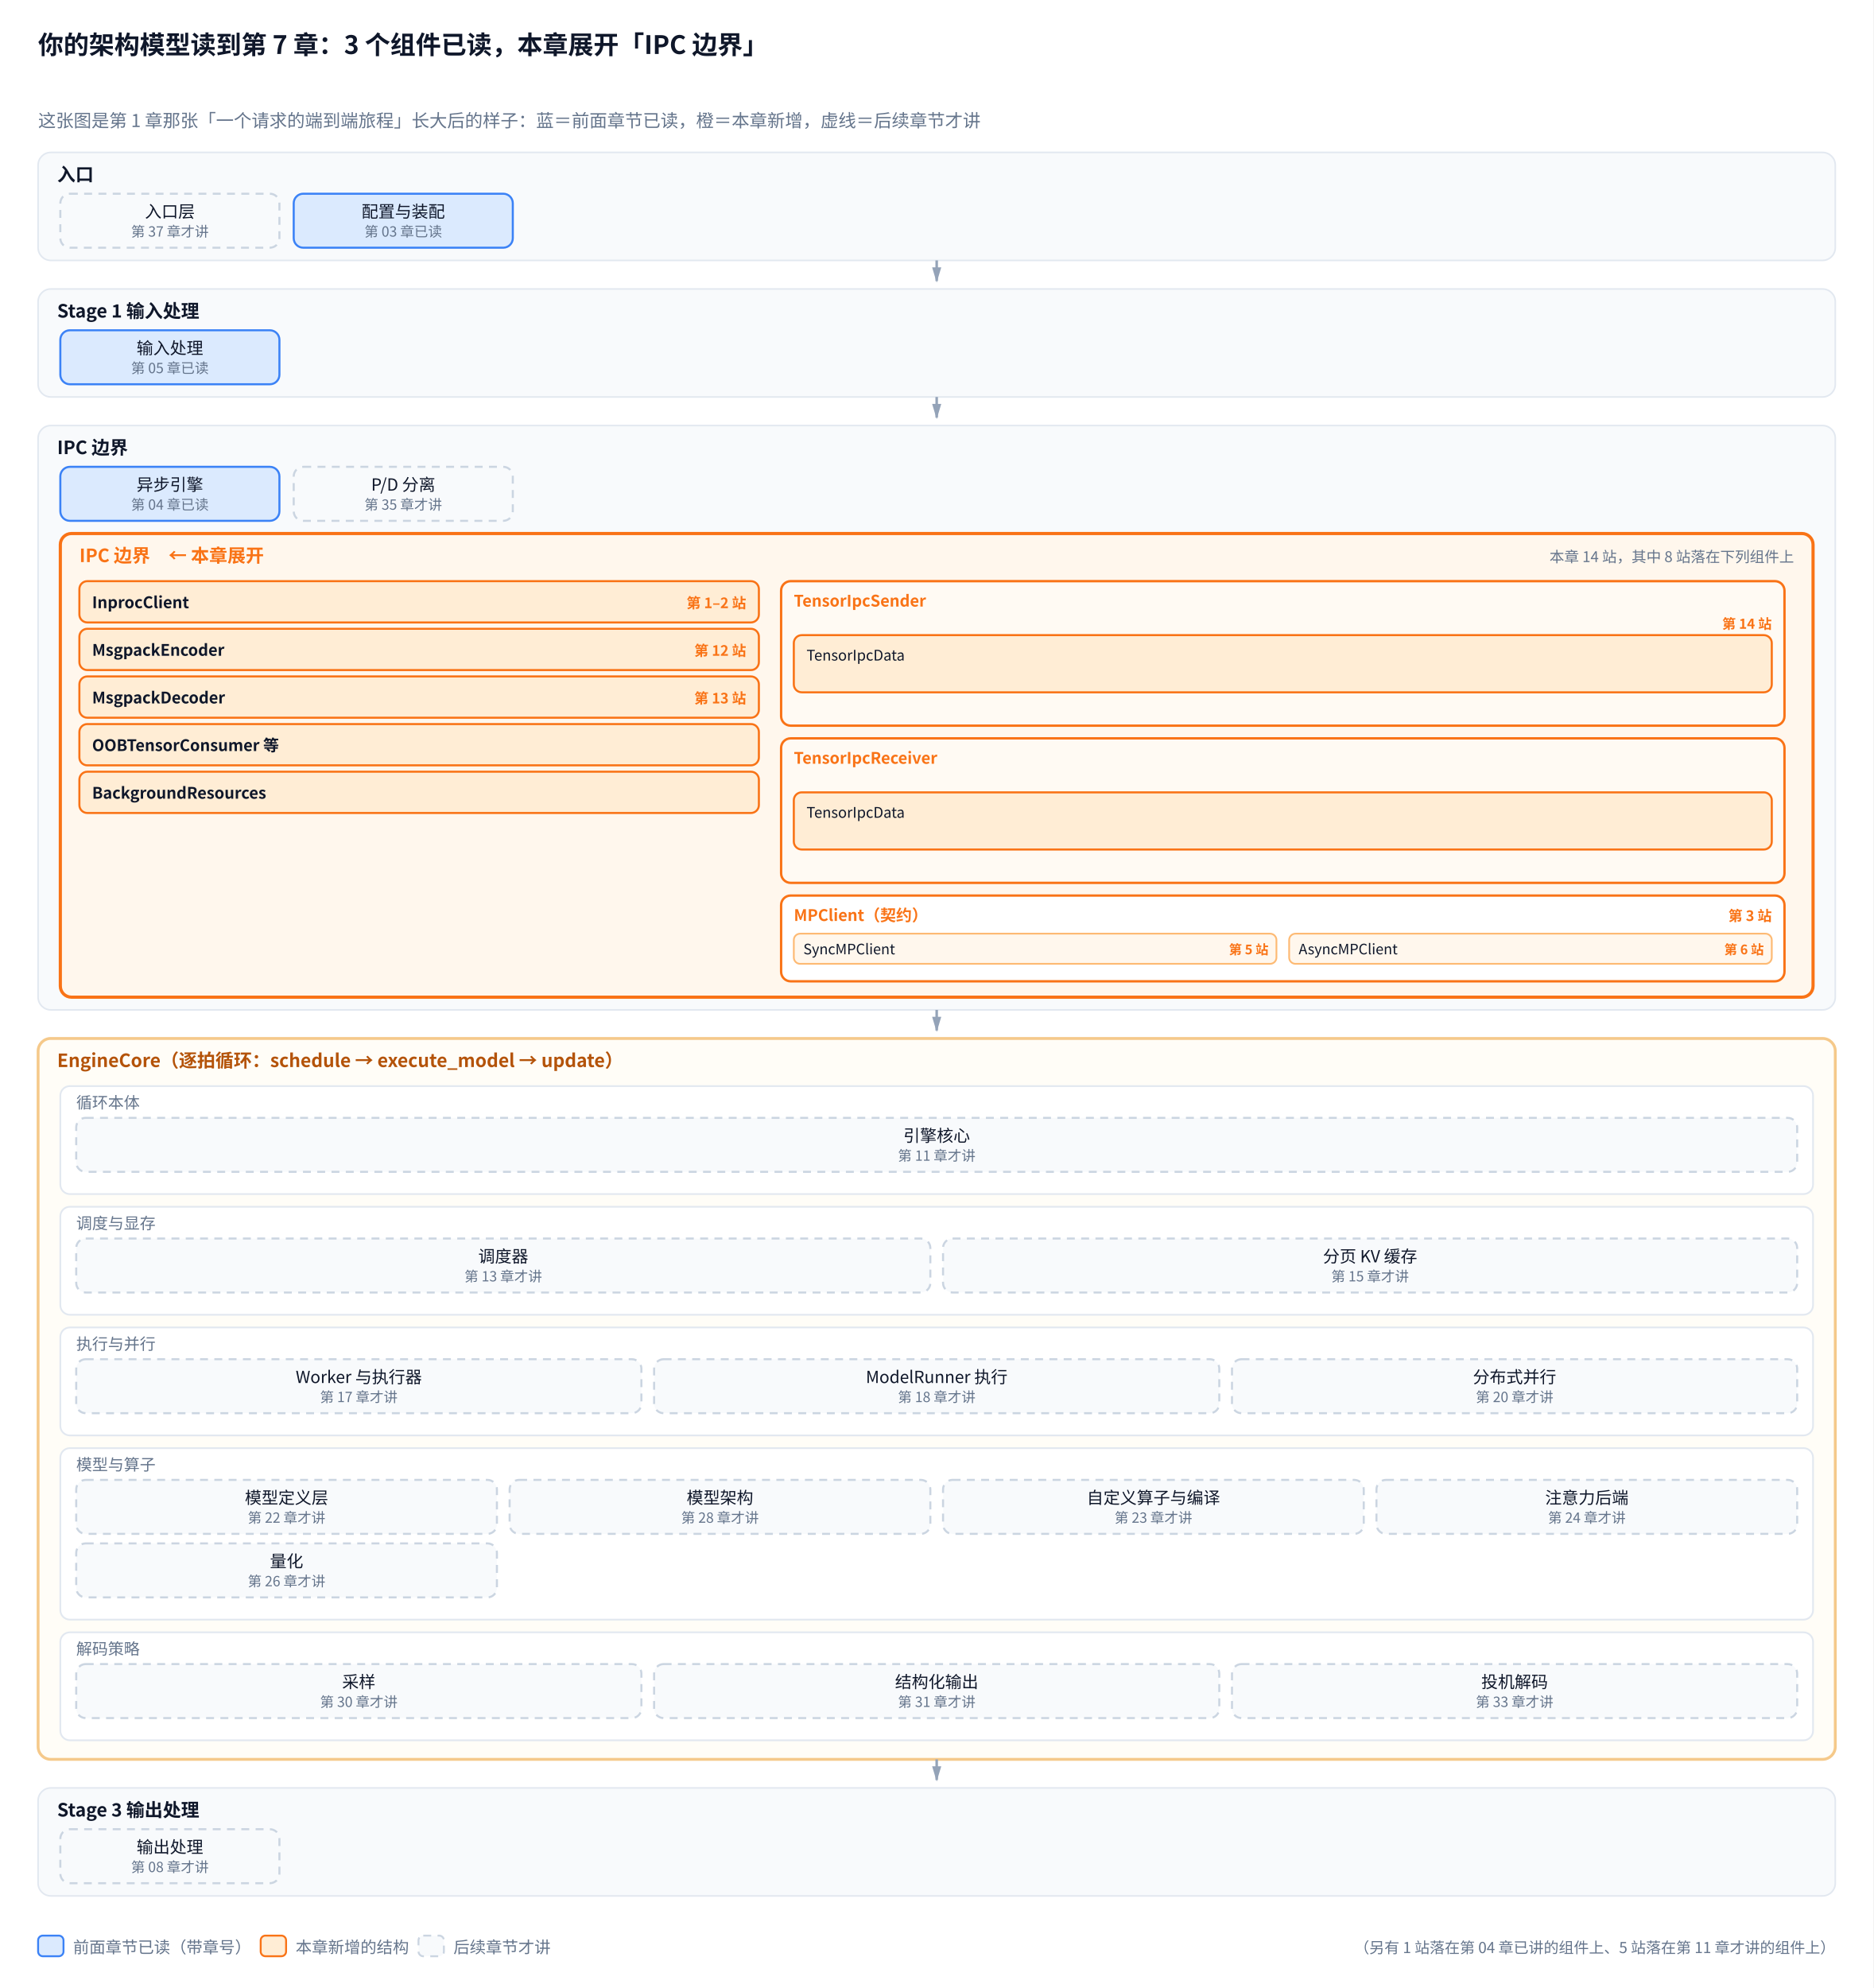
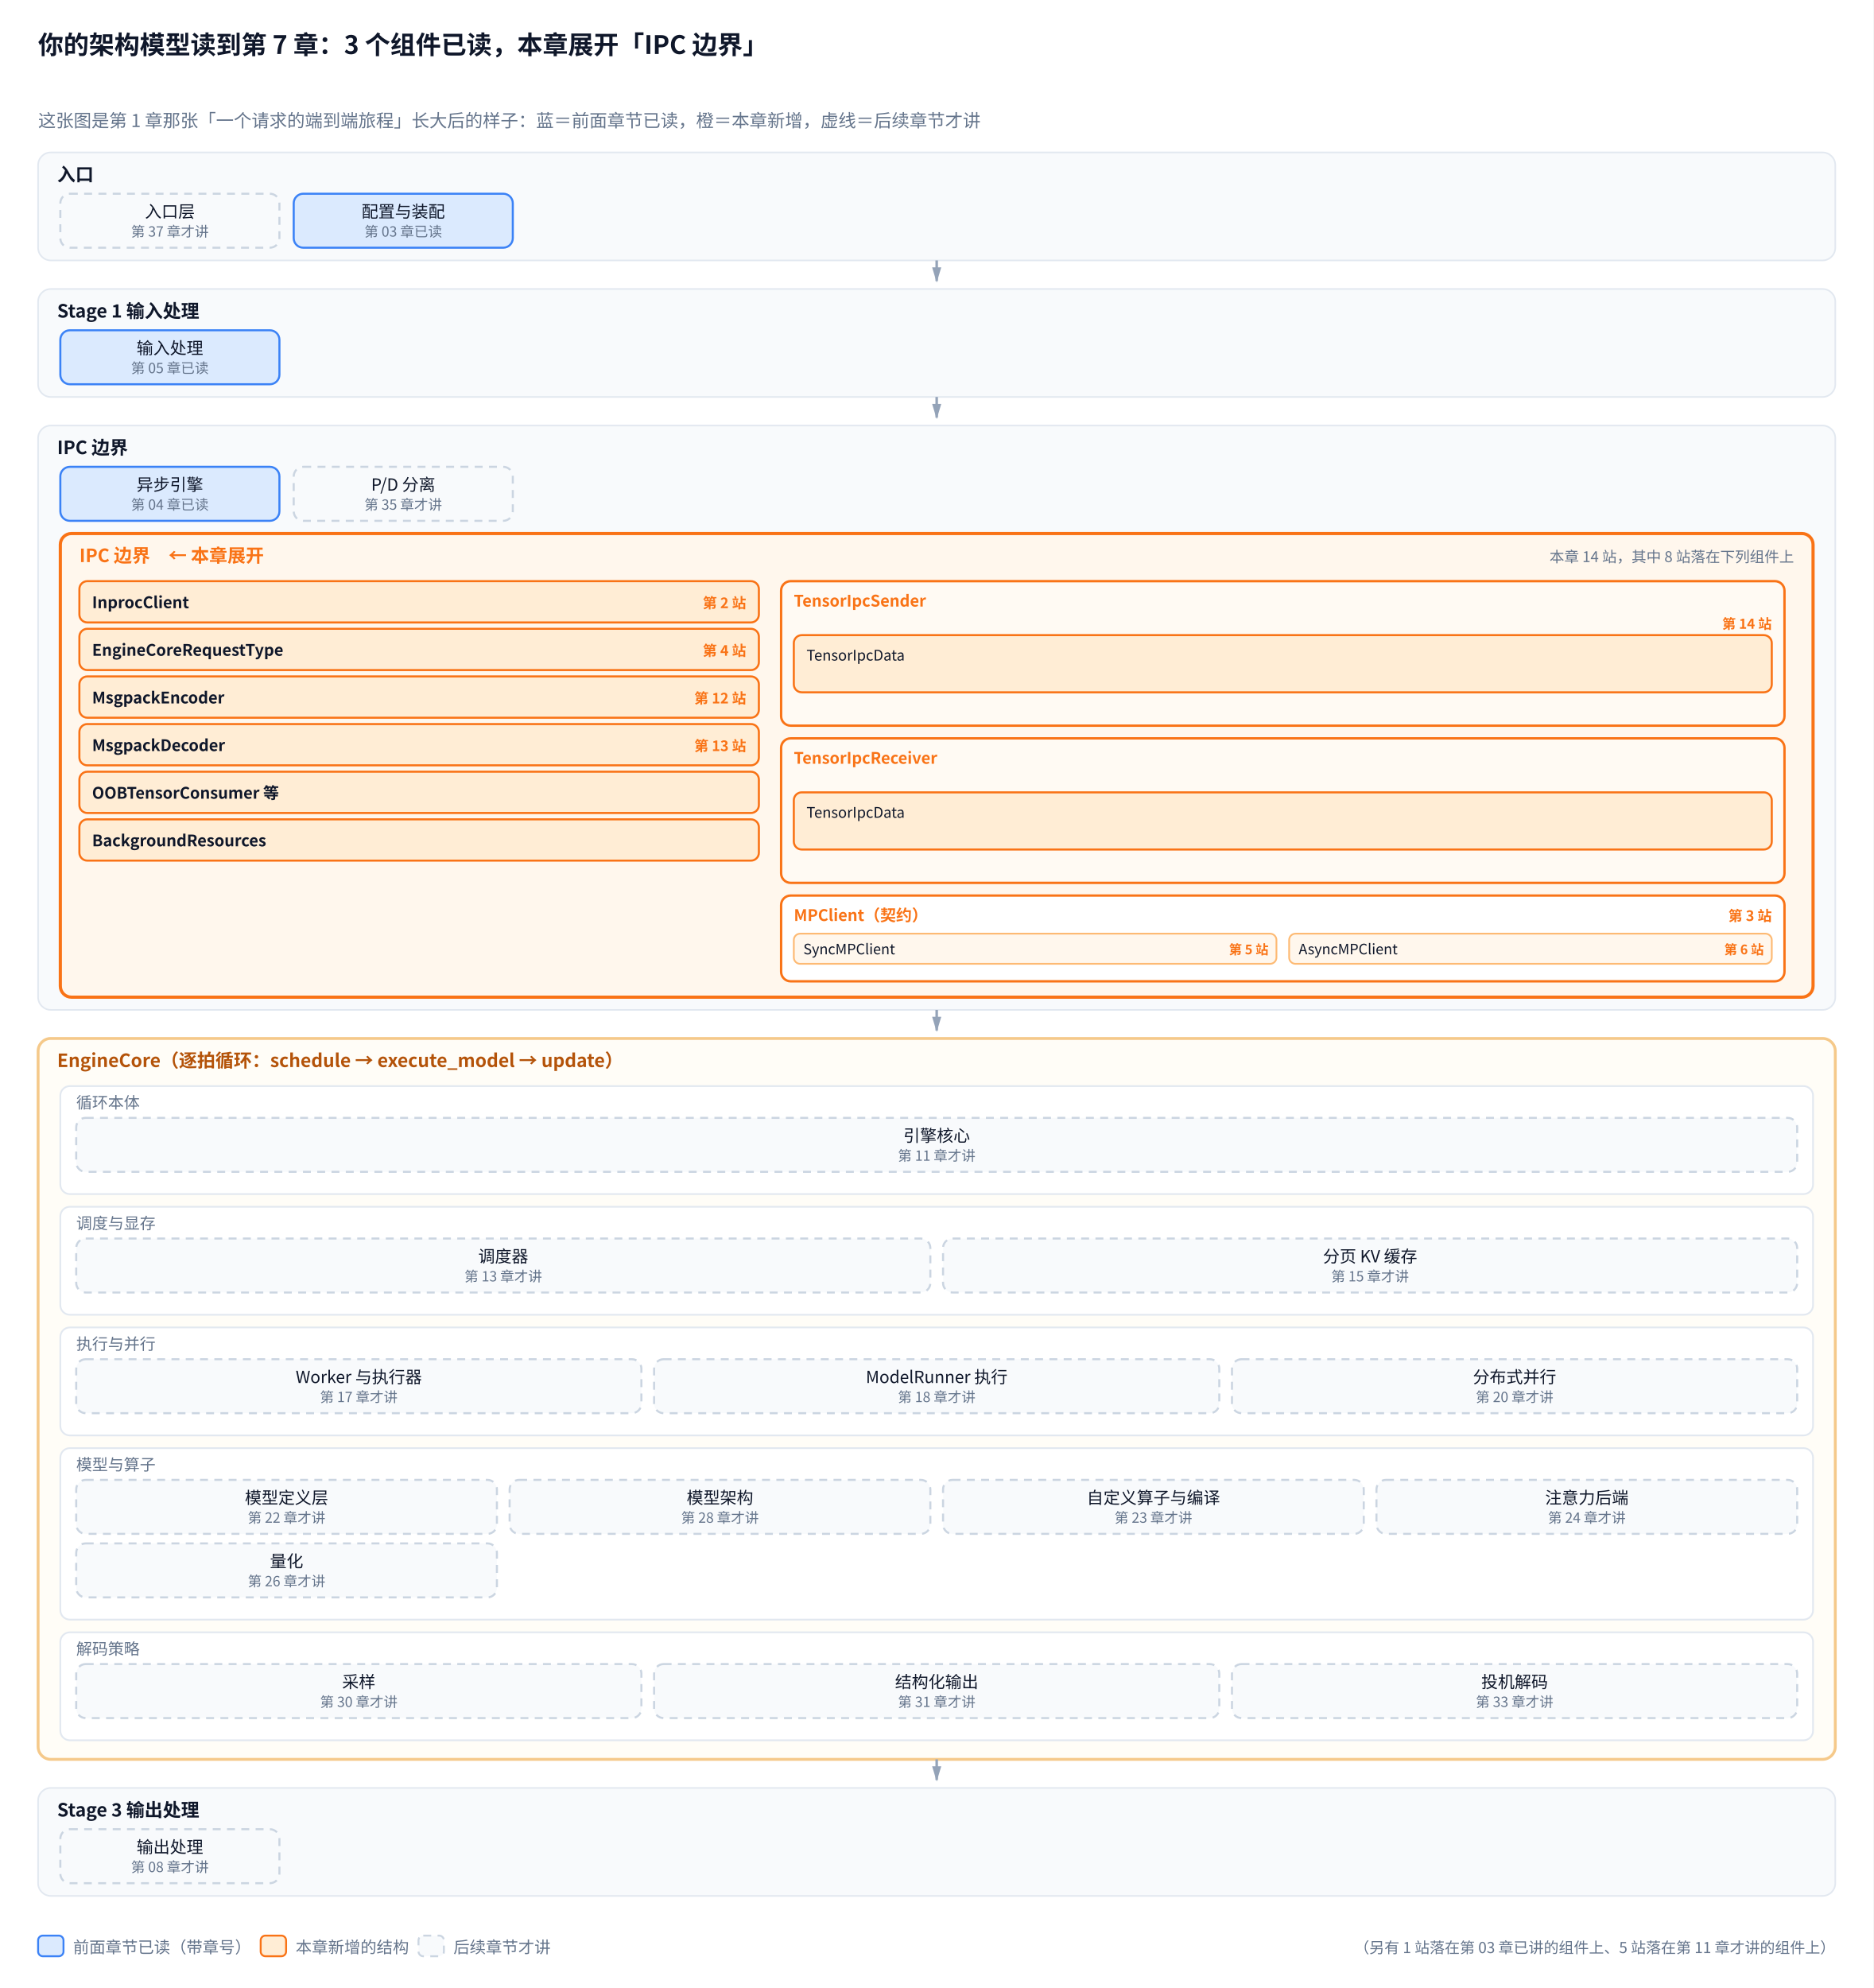
<svg xmlns="http://www.w3.org/2000/svg" viewBox="0 0 1180 1252">
  <defs>
    <marker id="a" viewBox="0 0 10 6" refX="9" refY="3" markerWidth="6" markerHeight="4" orient="auto">
      <path d="M0,0 L10,3 L0,6 Z" fill="#94a3b8" />
    </marker>
    <marker id="a2" viewBox="0 0 10 6" refX="9" refY="3" markerWidth="6" markerHeight="4" orient="auto">
      <path d="M0,0 L10,3 L0,6 Z" fill="#f97316" />
    </marker>
  </defs>
  <rect width="1180" height="1252" fill="white" />
  <text x="24" y="34" font-family="Microsoft YaHei, SimHei, Noto Sans CJK SC, PingFang SC, sans-serif" font-size="16" fill="#0f172a" font-weight="bold">你的架构模型读到第 7 章：3 个组件已读，本章展开「IPC 边界」</text>
  <text x="24.0" y="80.0" font-family="Microsoft YaHei, SimHei, Noto Sans CJK SC, PingFang SC, sans-serif" font-size="11.2" fill="#64748b" text-anchor="start">这张图是第 1 章那张「一个请求的端到端旅程」长大后的样子：蓝＝前面章节已读，橙＝本章新增，虚线＝后续章节才讲</text>
  <rect x="24.0" y="96.0" width="1132.0" height="68.0" rx="8" fill="#f8fafc" stroke="#e2e8f0" stroke-width="1.0" />
  <text x="36.0" y="114.0" font-family="Microsoft YaHei, SimHei, Noto Sans CJK SC, PingFang SC, sans-serif" font-size="11.5" fill="#0f172a" text-anchor="start" font-weight="bold">入口</text>
  <rect x="38.0" y="122.0" width="138.0" height="34.0" rx="6" fill="#f8fafc" stroke="#cbd5e1" stroke-width="1.3" stroke-dasharray="5,4" />
  <text x="107.0" y="137.0" font-family="Microsoft YaHei, SimHei, Noto Sans CJK SC, PingFang SC, sans-serif" font-size="10.5" fill="#0f172a" text-anchor="middle">入口层</text>
  <text x="107.0" y="149.0" font-family="Microsoft YaHei, SimHei, Noto Sans CJK SC, PingFang SC, sans-serif" font-size="8.8" fill="#64748b" text-anchor="middle">第 37 章才讲</text>
  <rect x="185.0" y="122.0" width="138.0" height="34.0" rx="6" fill="#dbeafe" stroke="#3b82f6" stroke-width="1.3" />
  <text x="254.0" y="137.0" font-family="Microsoft YaHei, SimHei, Noto Sans CJK SC, PingFang SC, sans-serif" font-size="10.5" fill="#0f172a" text-anchor="middle">配置与装配</text>
  <text x="254.0" y="149.0" font-family="Microsoft YaHei, SimHei, Noto Sans CJK SC, PingFang SC, sans-serif" font-size="8.8" fill="#64748b" text-anchor="middle">第 03 章已读</text>
  <path d="M590.0,164.0 L590.0,177.0" stroke="#94a3b8" stroke-width="1.6" marker-end="url(#a)" />
  <rect x="24.0" y="182.0" width="1132.0" height="68.0" rx="8" fill="#f8fafc" stroke="#e2e8f0" stroke-width="1.0" />
  <text x="36.0" y="200.0" font-family="Microsoft YaHei, SimHei, Noto Sans CJK SC, PingFang SC, sans-serif" font-size="11.5" fill="#0f172a" text-anchor="start" font-weight="bold">Stage 1 输入处理</text>
  <rect x="38.0" y="208.0" width="138.0" height="34.0" rx="6" fill="#dbeafe" stroke="#3b82f6" stroke-width="1.3" />
  <text x="107.0" y="223.0" font-family="Microsoft YaHei, SimHei, Noto Sans CJK SC, PingFang SC, sans-serif" font-size="10.5" fill="#0f172a" text-anchor="middle">输入处理</text>
  <text x="107.0" y="235.0" font-family="Microsoft YaHei, SimHei, Noto Sans CJK SC, PingFang SC, sans-serif" font-size="8.8" fill="#64748b" text-anchor="middle">第 05 章已读</text>
  <path d="M590.0,250.0 L590.0,263.0" stroke="#94a3b8" stroke-width="1.6" marker-end="url(#a)" />
  <rect x="24.0" y="268.0" width="1132.0" height="368.0" rx="8" fill="#f8fafc" stroke="#e2e8f0" stroke-width="1.0" />
  <text x="36.0" y="286.0" font-family="Microsoft YaHei, SimHei, Noto Sans CJK SC, PingFang SC, sans-serif" font-size="11.5" fill="#0f172a" text-anchor="start" font-weight="bold">IPC 边界</text>
  <rect x="38.0" y="294.0" width="138.0" height="34.0" rx="6" fill="#dbeafe" stroke="#3b82f6" stroke-width="1.3" />
  <text x="107.0" y="309.0" font-family="Microsoft YaHei, SimHei, Noto Sans CJK SC, PingFang SC, sans-serif" font-size="10.5" fill="#0f172a" text-anchor="middle">异步引擎</text>
  <text x="107.0" y="321.0" font-family="Microsoft YaHei, SimHei, Noto Sans CJK SC, PingFang SC, sans-serif" font-size="8.8" fill="#64748b" text-anchor="middle">第 04 章已读</text>
  <rect x="185.0" y="294.0" width="138.0" height="34.0" rx="6" fill="#f8fafc" stroke="#cbd5e1" stroke-width="1.3" stroke-dasharray="5,4" />
  <text x="254.0" y="309.0" font-family="Microsoft YaHei, SimHei, Noto Sans CJK SC, PingFang SC, sans-serif" font-size="10.5" fill="#0f172a" text-anchor="middle">P/D 分离</text>
  <text x="254.0" y="321.0" font-family="Microsoft YaHei, SimHei, Noto Sans CJK SC, PingFang SC, sans-serif" font-size="8.8" fill="#64748b" text-anchor="middle">第 35 章才讲</text>
  <rect x="38.0" y="336.0" width="1104.0" height="292.0" rx="7" fill="#fff7ed" stroke="#f97316" stroke-width="2.0" />
  <text x="50.0" y="354.0" font-family="Microsoft YaHei, SimHei, Noto Sans CJK SC, PingFang SC, sans-serif" font-size="11.5" fill="#f97316" text-anchor="start" font-weight="bold">IPC 边界　← 本章展开</text>
  <text x="1130.0" y="354.0" font-family="Microsoft YaHei, SimHei, Noto Sans CJK SC, PingFang SC, sans-serif" font-size="9.3" fill="#64748b" text-anchor="end">本章 14 站，其中 8 站落在下列组件上</text>
  <rect x="50.0" y="366.0" width="428.0" height="26.0" rx="5" fill="#ffedd5" stroke="#f97316" stroke-width="1.3" />
  <text x="58.0" y="383.0" font-family="Microsoft YaHei, SimHei, Noto Sans CJK SC, PingFang SC, sans-serif" font-size="10" fill="#0f172a" text-anchor="start" font-weight="bold">InprocClient</text>
-   <text x="470.0" y="383.0" font-family="Microsoft YaHei, SimHei, Noto Sans CJK SC, PingFang SC, sans-serif" font-size="9" fill="#f97316" text-anchor="end" font-weight="bold">第 1–2 站</text>
+   <text x="470.0" y="383.0" font-family="Microsoft YaHei, SimHei, Noto Sans CJK SC, PingFang SC, sans-serif" font-size="9" fill="#f97316" text-anchor="end" font-weight="bold">第 2 站</text>
  <rect x="50.0" y="396.0" width="428.0" height="26.0" rx="5" fill="#ffedd5" stroke="#f97316" stroke-width="1.3" />
-   <text x="58.0" y="413.0" font-family="Microsoft YaHei, SimHei, Noto Sans CJK SC, PingFang SC, sans-serif" font-size="10" fill="#0f172a" text-anchor="start" font-weight="bold">MsgpackEncoder</text>
-   <text x="470.0" y="413.0" font-family="Microsoft YaHei, SimHei, Noto Sans CJK SC, PingFang SC, sans-serif" font-size="9" fill="#f97316" text-anchor="end" font-weight="bold">第 12 站</text>
+   <text x="58.0" y="413.0" font-family="Microsoft YaHei, SimHei, Noto Sans CJK SC, PingFang SC, sans-serif" font-size="10" fill="#0f172a" text-anchor="start" font-weight="bold">EngineCoreRequestType</text>
+   <text x="470.0" y="413.0" font-family="Microsoft YaHei, SimHei, Noto Sans CJK SC, PingFang SC, sans-serif" font-size="9" fill="#f97316" text-anchor="end" font-weight="bold">第 4 站</text>
  <rect x="50.0" y="426.0" width="428.0" height="26.0" rx="5" fill="#ffedd5" stroke="#f97316" stroke-width="1.3" />
-   <text x="58.0" y="443.0" font-family="Microsoft YaHei, SimHei, Noto Sans CJK SC, PingFang SC, sans-serif" font-size="10" fill="#0f172a" text-anchor="start" font-weight="bold">MsgpackDecoder</text>
-   <text x="470.0" y="443.0" font-family="Microsoft YaHei, SimHei, Noto Sans CJK SC, PingFang SC, sans-serif" font-size="9" fill="#f97316" text-anchor="end" font-weight="bold">第 13 站</text>
+   <text x="58.0" y="443.0" font-family="Microsoft YaHei, SimHei, Noto Sans CJK SC, PingFang SC, sans-serif" font-size="10" fill="#0f172a" text-anchor="start" font-weight="bold">MsgpackEncoder</text>
+   <text x="470.0" y="443.0" font-family="Microsoft YaHei, SimHei, Noto Sans CJK SC, PingFang SC, sans-serif" font-size="9" fill="#f97316" text-anchor="end" font-weight="bold">第 12 站</text>
  <rect x="50.0" y="456.0" width="428.0" height="26.0" rx="5" fill="#ffedd5" stroke="#f97316" stroke-width="1.3" />
-   <text x="58.0" y="473.0" font-family="Microsoft YaHei, SimHei, Noto Sans CJK SC, PingFang SC, sans-serif" font-size="10" fill="#0f172a" text-anchor="start" font-weight="bold">OOBTensorConsumer 等</text>
+   <text x="58.0" y="473.0" font-family="Microsoft YaHei, SimHei, Noto Sans CJK SC, PingFang SC, sans-serif" font-size="10" fill="#0f172a" text-anchor="start" font-weight="bold">MsgpackDecoder</text>
+   <text x="470.0" y="473.0" font-family="Microsoft YaHei, SimHei, Noto Sans CJK SC, PingFang SC, sans-serif" font-size="9" fill="#f97316" text-anchor="end" font-weight="bold">第 13 站</text>
  <rect x="50.0" y="486.0" width="428.0" height="26.0" rx="5" fill="#ffedd5" stroke="#f97316" stroke-width="1.3" />
-   <text x="58.0" y="503.0" font-family="Microsoft YaHei, SimHei, Noto Sans CJK SC, PingFang SC, sans-serif" font-size="10" fill="#0f172a" text-anchor="start" font-weight="bold">BackgroundResources</text>
+   <text x="58.0" y="503.0" font-family="Microsoft YaHei, SimHei, Noto Sans CJK SC, PingFang SC, sans-serif" font-size="10" fill="#0f172a" text-anchor="start" font-weight="bold">OOBTensorConsumer 等</text>
+   <rect x="50.0" y="516.0" width="428.0" height="26.0" rx="5" fill="#ffedd5" stroke="#f97316" stroke-width="1.3" />
+   <text x="58.0" y="533.0" font-family="Microsoft YaHei, SimHei, Noto Sans CJK SC, PingFang SC, sans-serif" font-size="10" fill="#0f172a" text-anchor="start" font-weight="bold">BackgroundResources</text>
  <rect x="492.0" y="366.0" width="632.0" height="91.0" rx="6" fill="#fffaf3" stroke="#f97316" stroke-width="1.5" />
  <text x="500.0" y="382.0" font-family="Microsoft YaHei, SimHei, Noto Sans CJK SC, PingFang SC, sans-serif" font-size="10" fill="#f97316" text-anchor="start" font-weight="bold">TensorIpcSender</text>
  <rect x="500.0" y="400.0" width="616.0" height="36.0" rx="5" fill="#ffedd5" stroke="#f97316" stroke-width="1.3" />
  <text x="508.0" y="416.0" font-family="Microsoft YaHei, SimHei, Noto Sans CJK SC, PingFang SC, sans-serif" font-size="9.2" fill="#0f172a" text-anchor="start">TensorIpcData</text>
  <text x="1116.0" y="396.0" font-family="Microsoft YaHei, SimHei, Noto Sans CJK SC, PingFang SC, sans-serif" font-size="8.6" fill="#f97316" text-anchor="end" font-weight="bold">第 14 站</text>
  <rect x="492.0" y="465.0" width="632.0" height="91.0" rx="6" fill="#fffaf3" stroke="#f97316" stroke-width="1.5" />
  <text x="500.0" y="481.0" font-family="Microsoft YaHei, SimHei, Noto Sans CJK SC, PingFang SC, sans-serif" font-size="10" fill="#f97316" text-anchor="start" font-weight="bold">TensorIpcReceiver</text>
  <rect x="500.0" y="499.0" width="616.0" height="36.0" rx="5" fill="#ffedd5" stroke="#f97316" stroke-width="1.3" />
  <text x="508.0" y="515.0" font-family="Microsoft YaHei, SimHei, Noto Sans CJK SC, PingFang SC, sans-serif" font-size="9.2" fill="#0f172a" text-anchor="start">TensorIpcData</text>
  <rect x="492.0" y="564.0" width="632.0" height="54.0" rx="6" fill="#ffffff" stroke="#f97316" stroke-width="1.5" />
  <text x="500.0" y="580.0" font-family="Microsoft YaHei, SimHei, Noto Sans CJK SC, PingFang SC, sans-serif" font-size="10" fill="#f97316" text-anchor="start" font-weight="bold">MPClient（契约）</text>
  <text x="1116.0" y="580.0" font-family="Microsoft YaHei, SimHei, Noto Sans CJK SC, PingFang SC, sans-serif" font-size="9" fill="#f97316" text-anchor="end" font-weight="bold">第 3 站</text>
  <rect x="500.0" y="588.0" width="304.0" height="19.0" rx="4" fill="#fff7ed" stroke="#fdba74" stroke-width="1.1" />
  <text x="506.0" y="601.0" font-family="Microsoft YaHei, SimHei, Noto Sans CJK SC, PingFang SC, sans-serif" font-size="9" fill="#0f172a" text-anchor="start">SyncMPClient</text>
  <text x="799.0" y="601.0" font-family="Microsoft YaHei, SimHei, Noto Sans CJK SC, PingFang SC, sans-serif" font-size="8.2" fill="#f97316" text-anchor="end" font-weight="bold">第 5 站</text>
  <rect x="812.0" y="588.0" width="304.0" height="19.0" rx="4" fill="#fff7ed" stroke="#fdba74" stroke-width="1.1" />
  <text x="818.0" y="601.0" font-family="Microsoft YaHei, SimHei, Noto Sans CJK SC, PingFang SC, sans-serif" font-size="9" fill="#0f172a" text-anchor="start">AsyncMPClient</text>
  <text x="1111.0" y="601.0" font-family="Microsoft YaHei, SimHei, Noto Sans CJK SC, PingFang SC, sans-serif" font-size="8.2" fill="#f97316" text-anchor="end" font-weight="bold">第 6 站</text>
  <path d="M590.0,636.0 L590.0,649.0" stroke="#94a3b8" stroke-width="1.6" marker-end="url(#a)" />
  <rect x="24.0" y="654.0" width="1132.0" height="454.0" rx="8" fill="#fffdf7" stroke="#f5c98a" stroke-width="1.8" />
  <text x="36.0" y="672.0" font-family="Microsoft YaHei, SimHei, Noto Sans CJK SC, PingFang SC, sans-serif" font-size="11.5" fill="#b45309" text-anchor="start" font-weight="bold">EngineCore（逐拍循环：schedule → execute_model → update）</text>
  <rect x="38.0" y="684.0" width="1104.0" height="68.0" rx="6" fill="#ffffff" stroke="#e2e8f0" stroke-width="1.1" />
  <text x="48.0" y="698.0" font-family="Microsoft YaHei, SimHei, Noto Sans CJK SC, PingFang SC, sans-serif" font-size="10" fill="#64748b" text-anchor="start">循环本体</text>
  <rect x="48.0" y="704.0" width="1084.0" height="34.0" rx="6" fill="#f8fafc" stroke="#cbd5e1" stroke-width="1.3" stroke-dasharray="5,4" />
  <text x="590.0" y="719.0" font-family="Microsoft YaHei, SimHei, Noto Sans CJK SC, PingFang SC, sans-serif" font-size="10.5" fill="#0f172a" text-anchor="middle">引擎核心</text>
  <text x="590.0" y="731.0" font-family="Microsoft YaHei, SimHei, Noto Sans CJK SC, PingFang SC, sans-serif" font-size="8.8" fill="#64748b" text-anchor="middle">第 11 章才讲</text>
  <rect x="38.0" y="760.0" width="1104.0" height="68.0" rx="6" fill="#ffffff" stroke="#e2e8f0" stroke-width="1.1" />
  <text x="48.0" y="774.0" font-family="Microsoft YaHei, SimHei, Noto Sans CJK SC, PingFang SC, sans-serif" font-size="10" fill="#64748b" text-anchor="start">调度与显存</text>
  <rect x="48.0" y="780.0" width="538.0" height="34.0" rx="6" fill="#f8fafc" stroke="#cbd5e1" stroke-width="1.3" stroke-dasharray="5,4" />
  <text x="317.0" y="795.0" font-family="Microsoft YaHei, SimHei, Noto Sans CJK SC, PingFang SC, sans-serif" font-size="10.5" fill="#0f172a" text-anchor="middle">调度器</text>
  <text x="317.0" y="807.0" font-family="Microsoft YaHei, SimHei, Noto Sans CJK SC, PingFang SC, sans-serif" font-size="8.8" fill="#64748b" text-anchor="middle">第 13 章才讲</text>
  <rect x="594.0" y="780.0" width="538.0" height="34.0" rx="6" fill="#f8fafc" stroke="#cbd5e1" stroke-width="1.3" stroke-dasharray="5,4" />
  <text x="863.0" y="795.0" font-family="Microsoft YaHei, SimHei, Noto Sans CJK SC, PingFang SC, sans-serif" font-size="10.5" fill="#0f172a" text-anchor="middle">分页 KV 缓存</text>
  <text x="863.0" y="807.0" font-family="Microsoft YaHei, SimHei, Noto Sans CJK SC, PingFang SC, sans-serif" font-size="8.8" fill="#64748b" text-anchor="middle">第 15 章才讲</text>
  <rect x="38.0" y="836.0" width="1104.0" height="68.0" rx="6" fill="#ffffff" stroke="#e2e8f0" stroke-width="1.1" />
  <text x="48.0" y="850.0" font-family="Microsoft YaHei, SimHei, Noto Sans CJK SC, PingFang SC, sans-serif" font-size="10" fill="#64748b" text-anchor="start">执行与并行</text>
  <rect x="48.0" y="856.0" width="356.0" height="34.0" rx="6" fill="#f8fafc" stroke="#cbd5e1" stroke-width="1.3" stroke-dasharray="5,4" />
  <text x="226.0" y="871.0" font-family="Microsoft YaHei, SimHei, Noto Sans CJK SC, PingFang SC, sans-serif" font-size="10.5" fill="#0f172a" text-anchor="middle">Worker 与执行器</text>
  <text x="226.0" y="883.0" font-family="Microsoft YaHei, SimHei, Noto Sans CJK SC, PingFang SC, sans-serif" font-size="8.8" fill="#64748b" text-anchor="middle">第 17 章才讲</text>
  <rect x="412.0" y="856.0" width="356.0" height="34.0" rx="6" fill="#f8fafc" stroke="#cbd5e1" stroke-width="1.3" stroke-dasharray="5,4" />
  <text x="590.0" y="871.0" font-family="Microsoft YaHei, SimHei, Noto Sans CJK SC, PingFang SC, sans-serif" font-size="10.5" fill="#0f172a" text-anchor="middle">ModelRunner 执行</text>
  <text x="590.0" y="883.0" font-family="Microsoft YaHei, SimHei, Noto Sans CJK SC, PingFang SC, sans-serif" font-size="8.8" fill="#64748b" text-anchor="middle">第 18 章才讲</text>
  <rect x="776.0" y="856.0" width="356.0" height="34.0" rx="6" fill="#f8fafc" stroke="#cbd5e1" stroke-width="1.3" stroke-dasharray="5,4" />
  <text x="954.0" y="871.0" font-family="Microsoft YaHei, SimHei, Noto Sans CJK SC, PingFang SC, sans-serif" font-size="10.5" fill="#0f172a" text-anchor="middle">分布式并行</text>
  <text x="954.0" y="883.0" font-family="Microsoft YaHei, SimHei, Noto Sans CJK SC, PingFang SC, sans-serif" font-size="8.8" fill="#64748b" text-anchor="middle">第 20 章才讲</text>
  <rect x="38.0" y="912.0" width="1104.0" height="108.0" rx="6" fill="#ffffff" stroke="#e2e8f0" stroke-width="1.1" />
  <text x="48.0" y="926.0" font-family="Microsoft YaHei, SimHei, Noto Sans CJK SC, PingFang SC, sans-serif" font-size="10" fill="#64748b" text-anchor="start">模型与算子</text>
  <rect x="48.0" y="932.0" width="265.0" height="34.0" rx="6" fill="#f8fafc" stroke="#cbd5e1" stroke-width="1.3" stroke-dasharray="5,4" />
  <text x="180.5" y="947.0" font-family="Microsoft YaHei, SimHei, Noto Sans CJK SC, PingFang SC, sans-serif" font-size="10.5" fill="#0f172a" text-anchor="middle">模型定义层</text>
  <text x="180.5" y="959.0" font-family="Microsoft YaHei, SimHei, Noto Sans CJK SC, PingFang SC, sans-serif" font-size="8.8" fill="#64748b" text-anchor="middle">第 22 章才讲</text>
  <rect x="321.0" y="932.0" width="265.0" height="34.0" rx="6" fill="#f8fafc" stroke="#cbd5e1" stroke-width="1.3" stroke-dasharray="5,4" />
  <text x="453.5" y="947.0" font-family="Microsoft YaHei, SimHei, Noto Sans CJK SC, PingFang SC, sans-serif" font-size="10.5" fill="#0f172a" text-anchor="middle">模型架构</text>
  <text x="453.5" y="959.0" font-family="Microsoft YaHei, SimHei, Noto Sans CJK SC, PingFang SC, sans-serif" font-size="8.8" fill="#64748b" text-anchor="middle">第 28 章才讲</text>
  <rect x="594.0" y="932.0" width="265.0" height="34.0" rx="6" fill="#f8fafc" stroke="#cbd5e1" stroke-width="1.3" stroke-dasharray="5,4" />
  <text x="726.5" y="947.0" font-family="Microsoft YaHei, SimHei, Noto Sans CJK SC, PingFang SC, sans-serif" font-size="10.5" fill="#0f172a" text-anchor="middle">自定义算子与编译</text>
  <text x="726.5" y="959.0" font-family="Microsoft YaHei, SimHei, Noto Sans CJK SC, PingFang SC, sans-serif" font-size="8.8" fill="#64748b" text-anchor="middle">第 23 章才讲</text>
  <rect x="867.0" y="932.0" width="265.0" height="34.0" rx="6" fill="#f8fafc" stroke="#cbd5e1" stroke-width="1.3" stroke-dasharray="5,4" />
  <text x="999.5" y="947.0" font-family="Microsoft YaHei, SimHei, Noto Sans CJK SC, PingFang SC, sans-serif" font-size="10.5" fill="#0f172a" text-anchor="middle">注意力后端</text>
  <text x="999.5" y="959.0" font-family="Microsoft YaHei, SimHei, Noto Sans CJK SC, PingFang SC, sans-serif" font-size="8.8" fill="#64748b" text-anchor="middle">第 24 章才讲</text>
  <rect x="48.0" y="972.0" width="265.0" height="34.0" rx="6" fill="#f8fafc" stroke="#cbd5e1" stroke-width="1.3" stroke-dasharray="5,4" />
  <text x="180.5" y="987.0" font-family="Microsoft YaHei, SimHei, Noto Sans CJK SC, PingFang SC, sans-serif" font-size="10.5" fill="#0f172a" text-anchor="middle">量化</text>
  <text x="180.5" y="999.0" font-family="Microsoft YaHei, SimHei, Noto Sans CJK SC, PingFang SC, sans-serif" font-size="8.8" fill="#64748b" text-anchor="middle">第 26 章才讲</text>
  <rect x="38.0" y="1028.0" width="1104.0" height="68.0" rx="6" fill="#ffffff" stroke="#e2e8f0" stroke-width="1.1" />
  <text x="48.0" y="1042.0" font-family="Microsoft YaHei, SimHei, Noto Sans CJK SC, PingFang SC, sans-serif" font-size="10" fill="#64748b" text-anchor="start">解码策略</text>
  <rect x="48.0" y="1048.0" width="356.0" height="34.0" rx="6" fill="#f8fafc" stroke="#cbd5e1" stroke-width="1.3" stroke-dasharray="5,4" />
  <text x="226.0" y="1063.0" font-family="Microsoft YaHei, SimHei, Noto Sans CJK SC, PingFang SC, sans-serif" font-size="10.5" fill="#0f172a" text-anchor="middle">采样</text>
  <text x="226.0" y="1075.0" font-family="Microsoft YaHei, SimHei, Noto Sans CJK SC, PingFang SC, sans-serif" font-size="8.8" fill="#64748b" text-anchor="middle">第 30 章才讲</text>
  <rect x="412.0" y="1048.0" width="356.0" height="34.0" rx="6" fill="#f8fafc" stroke="#cbd5e1" stroke-width="1.3" stroke-dasharray="5,4" />
  <text x="590.0" y="1063.0" font-family="Microsoft YaHei, SimHei, Noto Sans CJK SC, PingFang SC, sans-serif" font-size="10.5" fill="#0f172a" text-anchor="middle">结构化输出</text>
  <text x="590.0" y="1075.0" font-family="Microsoft YaHei, SimHei, Noto Sans CJK SC, PingFang SC, sans-serif" font-size="8.8" fill="#64748b" text-anchor="middle">第 31 章才讲</text>
  <rect x="776.0" y="1048.0" width="356.0" height="34.0" rx="6" fill="#f8fafc" stroke="#cbd5e1" stroke-width="1.3" stroke-dasharray="5,4" />
  <text x="954.0" y="1063.0" font-family="Microsoft YaHei, SimHei, Noto Sans CJK SC, PingFang SC, sans-serif" font-size="10.5" fill="#0f172a" text-anchor="middle">投机解码</text>
  <text x="954.0" y="1075.0" font-family="Microsoft YaHei, SimHei, Noto Sans CJK SC, PingFang SC, sans-serif" font-size="8.8" fill="#64748b" text-anchor="middle">第 33 章才讲</text>
  <path d="M590.0,1108.0 L590.0,1121.0" stroke="#94a3b8" stroke-width="1.6" marker-end="url(#a)" />
  <rect x="24.0" y="1126.0" width="1132.0" height="68.0" rx="8" fill="#f8fafc" stroke="#e2e8f0" stroke-width="1.0" />
  <text x="36.0" y="1144.0" font-family="Microsoft YaHei, SimHei, Noto Sans CJK SC, PingFang SC, sans-serif" font-size="11.5" fill="#0f172a" text-anchor="start" font-weight="bold">Stage 3 输出处理</text>
  <rect x="38.0" y="1152.0" width="138.0" height="34.0" rx="6" fill="#f8fafc" stroke="#cbd5e1" stroke-width="1.3" stroke-dasharray="5,4" />
  <text x="107.0" y="1167.0" font-family="Microsoft YaHei, SimHei, Noto Sans CJK SC, PingFang SC, sans-serif" font-size="10.5" fill="#0f172a" text-anchor="middle">输出处理</text>
  <text x="107.0" y="1179.0" font-family="Microsoft YaHei, SimHei, Noto Sans CJK SC, PingFang SC, sans-serif" font-size="8.8" fill="#64748b" text-anchor="middle">第 08 章才讲</text>
  <rect x="24.0" y="1219.0" width="16.0" height="13.0" rx="3" fill="#dbeafe" stroke="#3b82f6" stroke-width="1.2" />
  <text x="46.0" y="1230.0" font-family="Microsoft YaHei, SimHei, Noto Sans CJK SC, PingFang SC, sans-serif" font-size="10.2" fill="#64748b" text-anchor="start">前面章节已读（带章号）</text>
  <rect x="164.2" y="1219.0" width="16.0" height="13.0" rx="3" fill="#ffedd5" stroke="#f97316" stroke-width="1.2" />
  <text x="186.2" y="1230.0" font-family="Microsoft YaHei, SimHei, Noto Sans CJK SC, PingFang SC, sans-serif" font-size="10.2" fill="#64748b" text-anchor="start">本章新增的结构</text>
  <rect x="263.6" y="1219.0" width="16.0" height="13.0" rx="3" fill="#f8fafc" stroke="#cbd5e1" stroke-width="1.2" stroke-dasharray="5,4" />
  <text x="285.6" y="1230.0" font-family="Microsoft YaHei, SimHei, Noto Sans CJK SC, PingFang SC, sans-serif" font-size="10.2" fill="#64748b" text-anchor="start">后续章节才讲</text>
-   <text x="1156.0" y="1230.0" font-family="Microsoft YaHei, SimHei, Noto Sans CJK SC, PingFang SC, sans-serif" font-size="9.5" fill="#64748b" text-anchor="end">（另有 1 站落在第 04 章已讲的组件上、5 站落在第 11 章才讲的组件上）</text>
+   <text x="1156.0" y="1230.0" font-family="Microsoft YaHei, SimHei, Noto Sans CJK SC, PingFang SC, sans-serif" font-size="9.5" fill="#64748b" text-anchor="end">（另有 1 站落在第 03 章已讲的组件上、5 站落在第 11 章才讲的组件上）</text>
</svg>
